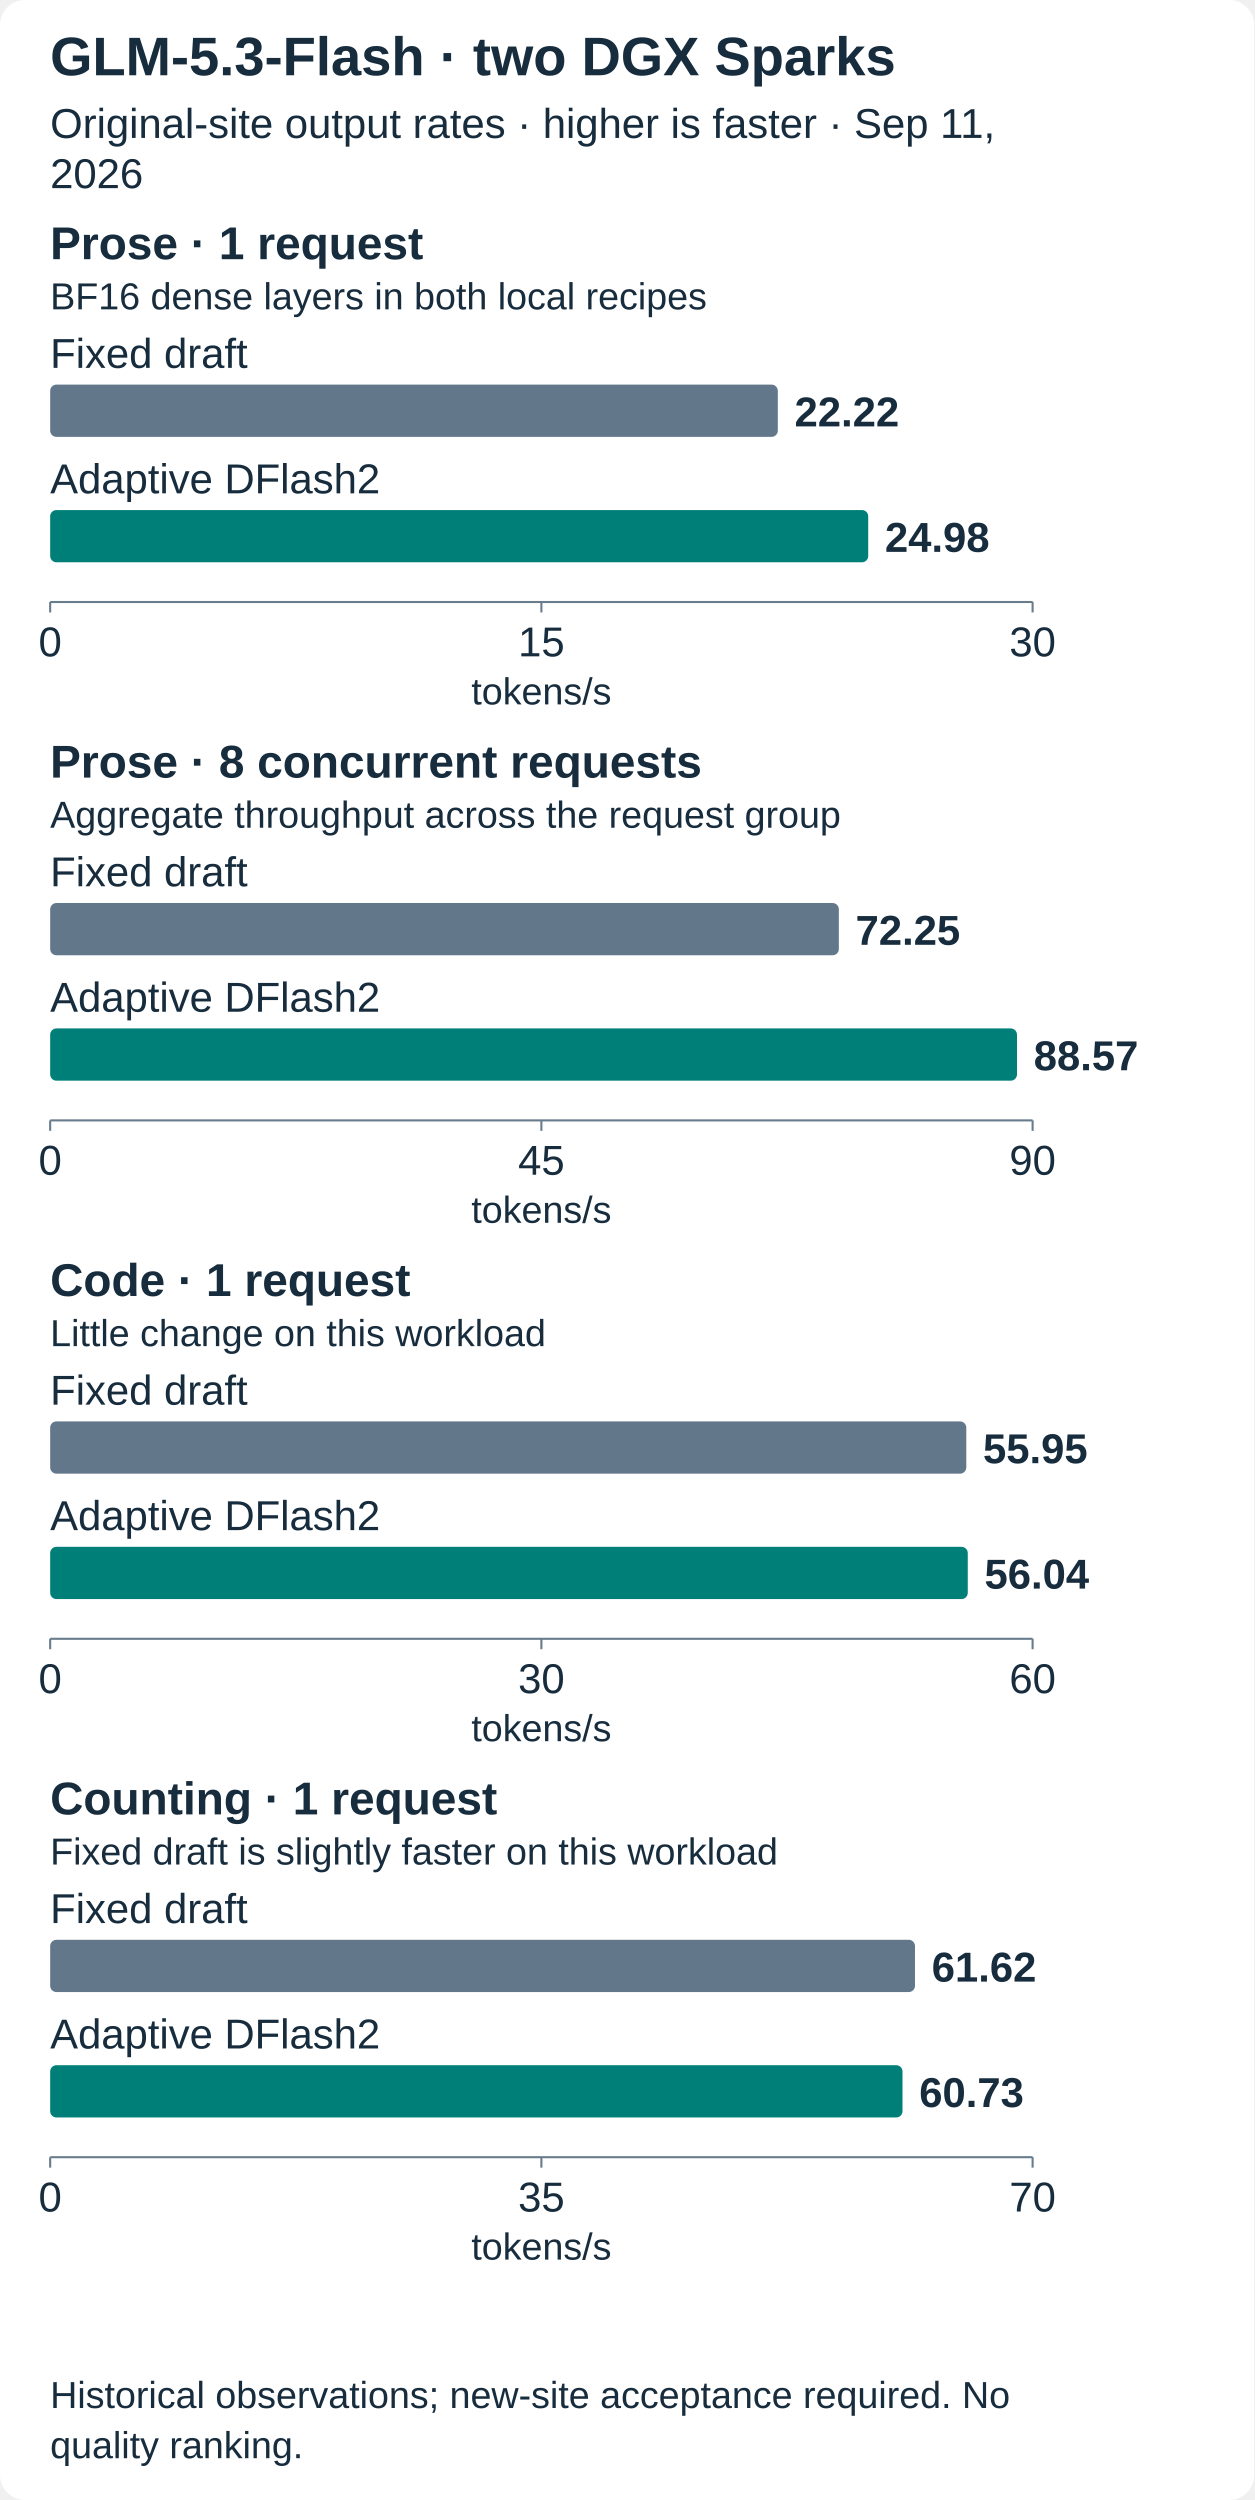
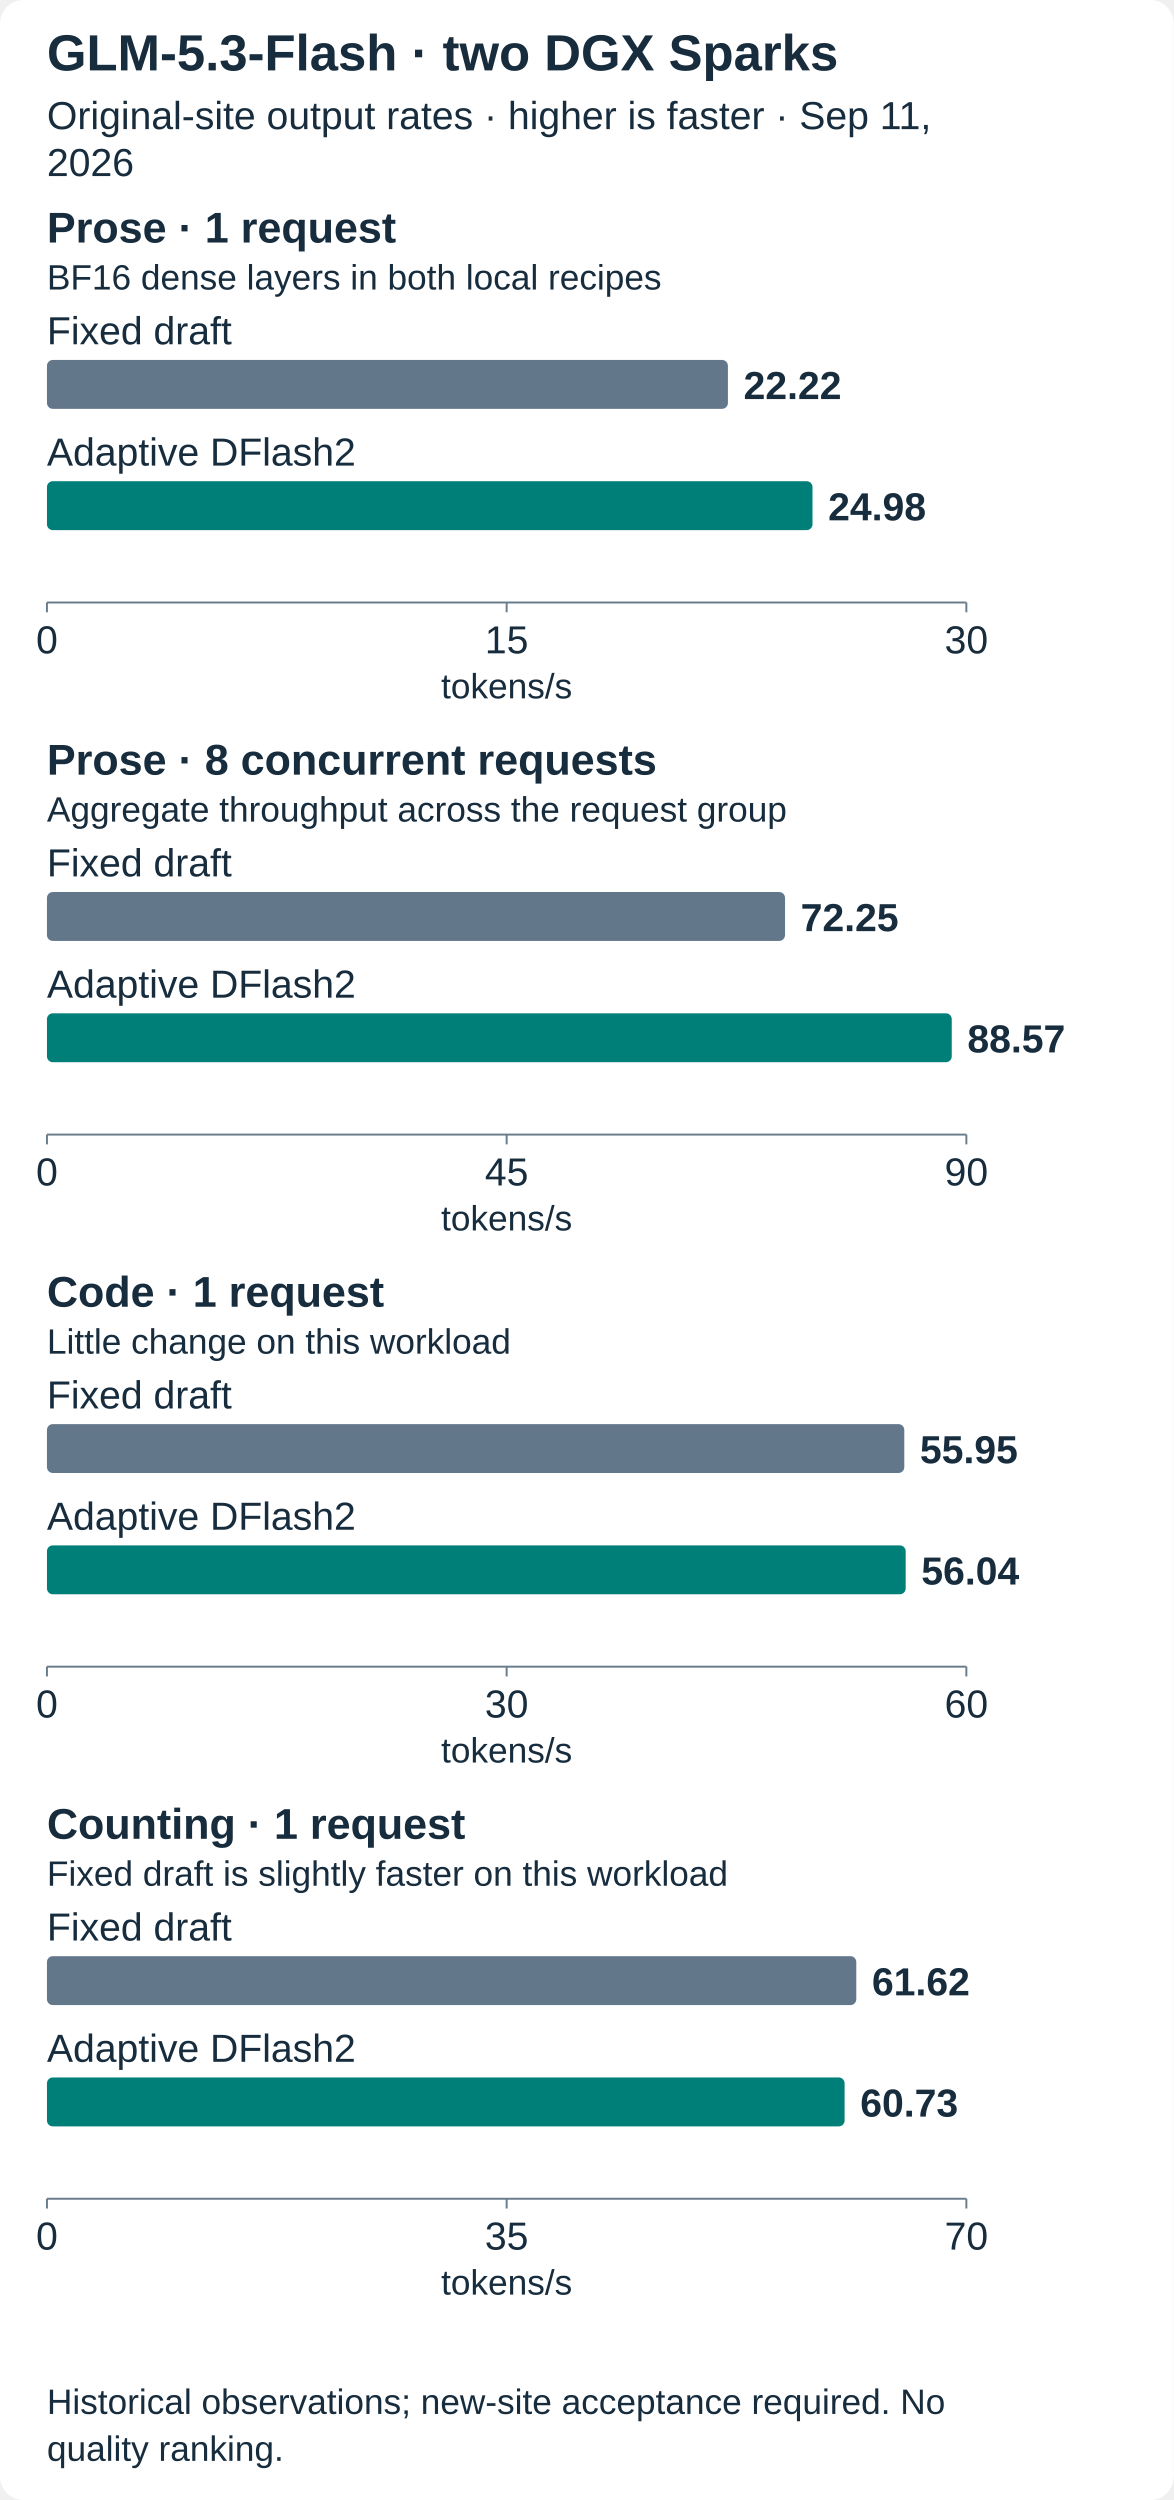
- <svg xmlns="http://www.w3.org/2000/svg" width="600" height="1196" viewBox="0 0 600 1196" role="img" aria-labelledby="title desc">
+ <svg xmlns="http://www.w3.org/2000/svg" width="600" height="1278" viewBox="0 0 600 1278" role="img" aria-labelledby="title desc">
  <rect width="100%" height="100%" rx="12" fill="#ffffff" />
  <g font-family="Arial, Helvetica, sans-serif" fill="#172c3d">
    <text x="24" y="36" font-size="26" font-weight="bold">GLM-5.3-Flash · two DGX Sparks</text>
    <text x="24" y="66" font-size="20">Original-site output rates · higher is faster · Sep 11,</text>
    <text x="24" y="90" font-size="20">2026</text>
    <text x="24" y="124" font-size="22" font-weight="bold">Prose · 1 request</text>
    <text x="24" y="148" font-size="18">BF16 dense layers in both local recipes</text>
    <text x="24" y="176" font-size="20">Fixed draft</text>
    <rect x="24" y="184" width="348.113" height="25" rx="3" fill="#63778b" />
    <text x="380.113" y="204" font-size="20" font-weight="bold">22.22</text>
-     <text x="24" y="236" font-size="20">Adaptive DFlash2</text>
-     <rect x="24" y="244" width="391.353" height="25" rx="3" fill="#007f79" />
-     <text x="423.353" y="264" font-size="20" font-weight="bold">24.98</text>
-     <path d="M 24 288 H 494" stroke="#687c8c" />
-     <path d="M 24 288 v 5" stroke="#687c8c" />
-     <text x="24" y="314" font-size="20" text-anchor="middle">0</text>
-     <path d="M 259.0 288 v 5" stroke="#687c8c" />
-     <text x="259.0" y="314" font-size="20" text-anchor="middle">15</text>
-     <path d="M 494 288 v 5" stroke="#687c8c" />
-     <text x="494" y="314" font-size="20" text-anchor="middle">30</text>
-     <text x="259.0" y="337" font-size="18" text-anchor="middle">tokens/s</text>
-     <text x="24" y="372" font-size="22" font-weight="bold">Prose · 8 concurrent requests</text>
-     <text x="24" y="396" font-size="18">Aggregate throughput across the request group</text>
-     <text x="24" y="424" font-size="20">Fixed draft</text>
-     <rect x="24" y="432" width="377.306" height="25" rx="3" fill="#63778b" />
-     <text x="409.306" y="452" font-size="20" font-weight="bold">72.25</text>
-     <text x="24" y="484" font-size="20">Adaptive DFlash2</text>
-     <rect x="24" y="492" width="462.532" height="25" rx="3" fill="#007f79" />
-     <text x="494.532" y="512" font-size="20" font-weight="bold">88.57</text>
-     <path d="M 24 536 H 494" stroke="#687c8c" />
-     <path d="M 24 536 v 5" stroke="#687c8c" />
-     <text x="24" y="562" font-size="20" text-anchor="middle">0</text>
-     <path d="M 259.0 536 v 5" stroke="#687c8c" />
-     <text x="259.0" y="562" font-size="20" text-anchor="middle">45</text>
-     <path d="M 494 536 v 5" stroke="#687c8c" />
-     <text x="494" y="562" font-size="20" text-anchor="middle">90</text>
-     <text x="259.0" y="585" font-size="18" text-anchor="middle">tokens/s</text>
-     <text x="24" y="620" font-size="22" font-weight="bold">Code · 1 request</text>
-     <text x="24" y="644" font-size="18">Little change on this workload</text>
-     <text x="24" y="672" font-size="20">Fixed draft</text>
-     <rect x="24" y="680" width="438.275" height="25" rx="3" fill="#63778b" />
-     <text x="470.275" y="700" font-size="20" font-weight="bold">55.95</text>
-     <text x="24" y="732" font-size="20">Adaptive DFlash2</text>
-     <rect x="24" y="740" width="438.980" height="25" rx="3" fill="#007f79" />
-     <text x="470.98" y="760" font-size="20" font-weight="bold">56.04</text>
-     <path d="M 24 784 H 494" stroke="#687c8c" />
-     <path d="M 24 784 v 5" stroke="#687c8c" />
-     <text x="24" y="810" font-size="20" text-anchor="middle">0</text>
-     <path d="M 259.0 784 v 5" stroke="#687c8c" />
-     <text x="259.0" y="810" font-size="20" text-anchor="middle">30</text>
-     <path d="M 494 784 v 5" stroke="#687c8c" />
-     <text x="494" y="810" font-size="20" text-anchor="middle">60</text>
-     <text x="259.0" y="833" font-size="18" text-anchor="middle">tokens/s</text>
-     <text x="24" y="868" font-size="22" font-weight="bold">Counting · 1 request</text>
-     <text x="24" y="892" font-size="18">Fixed draft is slightly faster on this workload</text>
-     <text x="24" y="920" font-size="20">Fixed draft</text>
-     <rect x="24" y="928" width="413.734" height="25" rx="3" fill="#63778b" />
-     <text x="445.734" y="948" font-size="20" font-weight="bold">61.62</text>
-     <text x="24" y="980" font-size="20">Adaptive DFlash2</text>
-     <rect x="24" y="988" width="407.759" height="25" rx="3" fill="#007f79" />
-     <text x="439.759" y="1008" font-size="20" font-weight="bold">60.73</text>
-     <path d="M 24 1032 H 494" stroke="#687c8c" />
-     <path d="M 24 1032 v 5" stroke="#687c8c" />
-     <text x="24" y="1058" font-size="20" text-anchor="middle">0</text>
-     <path d="M 259.0 1032 v 5" stroke="#687c8c" />
-     <text x="259.0" y="1058" font-size="20" text-anchor="middle">35</text>
-     <path d="M 494 1032 v 5" stroke="#687c8c" />
-     <text x="494" y="1058" font-size="20" text-anchor="middle">70</text>
-     <text x="259.0" y="1081" font-size="18" text-anchor="middle">tokens/s</text>
-     <text x="24" y="1152" font-size="18">Historical observations; new-site acceptance required. No</text>
-     <text x="24" y="1176" font-size="18">quality ranking.</text>
+     <text x="24" y="238" font-size="20">Adaptive DFlash2</text>
+     <rect x="24" y="246" width="391.353" height="25" rx="3" fill="#007f79" />
+     <text x="423.353" y="266" font-size="20" font-weight="bold">24.98</text>
+     <path d="M 24 308 H 494" stroke="#687c8c" />
+     <path d="M 24 308 v 5" stroke="#687c8c" />
+     <text x="24" y="334" font-size="20" text-anchor="middle">0</text>
+     <path d="M 259.0 308 v 5" stroke="#687c8c" />
+     <text x="259.0" y="334" font-size="20" text-anchor="middle">15</text>
+     <path d="M 494 308 v 5" stroke="#687c8c" />
+     <text x="494" y="334" font-size="20" text-anchor="middle">30</text>
+     <text x="259.0" y="357" font-size="18" text-anchor="middle">tokens/s</text>
+     <text x="24" y="396" font-size="22" font-weight="bold">Prose · 8 concurrent requests</text>
+     <text x="24" y="420" font-size="18">Aggregate throughput across the request group</text>
+     <text x="24" y="448" font-size="20">Fixed draft</text>
+     <rect x="24" y="456" width="377.306" height="25" rx="3" fill="#63778b" />
+     <text x="409.306" y="476" font-size="20" font-weight="bold">72.25</text>
+     <text x="24" y="510" font-size="20">Adaptive DFlash2</text>
+     <rect x="24" y="518" width="462.532" height="25" rx="3" fill="#007f79" />
+     <text x="494.532" y="538" font-size="20" font-weight="bold">88.57</text>
+     <path d="M 24 580 H 494" stroke="#687c8c" />
+     <path d="M 24 580 v 5" stroke="#687c8c" />
+     <text x="24" y="606" font-size="20" text-anchor="middle">0</text>
+     <path d="M 259.0 580 v 5" stroke="#687c8c" />
+     <text x="259.0" y="606" font-size="20" text-anchor="middle">45</text>
+     <path d="M 494 580 v 5" stroke="#687c8c" />
+     <text x="494" y="606" font-size="20" text-anchor="middle">90</text>
+     <text x="259.0" y="629" font-size="18" text-anchor="middle">tokens/s</text>
+     <text x="24" y="668" font-size="22" font-weight="bold">Code · 1 request</text>
+     <text x="24" y="692" font-size="18">Little change on this workload</text>
+     <text x="24" y="720" font-size="20">Fixed draft</text>
+     <rect x="24" y="728" width="438.275" height="25" rx="3" fill="#63778b" />
+     <text x="470.275" y="748" font-size="20" font-weight="bold">55.95</text>
+     <text x="24" y="782" font-size="20">Adaptive DFlash2</text>
+     <rect x="24" y="790" width="438.980" height="25" rx="3" fill="#007f79" />
+     <text x="470.98" y="810" font-size="20" font-weight="bold">56.04</text>
+     <path d="M 24 852 H 494" stroke="#687c8c" />
+     <path d="M 24 852 v 5" stroke="#687c8c" />
+     <text x="24" y="878" font-size="20" text-anchor="middle">0</text>
+     <path d="M 259.0 852 v 5" stroke="#687c8c" />
+     <text x="259.0" y="878" font-size="20" text-anchor="middle">30</text>
+     <path d="M 494 852 v 5" stroke="#687c8c" />
+     <text x="494" y="878" font-size="20" text-anchor="middle">60</text>
+     <text x="259.0" y="901" font-size="18" text-anchor="middle">tokens/s</text>
+     <text x="24" y="940" font-size="22" font-weight="bold">Counting · 1 request</text>
+     <text x="24" y="964" font-size="18">Fixed draft is slightly faster on this workload</text>
+     <text x="24" y="992" font-size="20">Fixed draft</text>
+     <rect x="24" y="1000" width="413.734" height="25" rx="3" fill="#63778b" />
+     <text x="445.734" y="1020" font-size="20" font-weight="bold">61.62</text>
+     <text x="24" y="1054" font-size="20">Adaptive DFlash2</text>
+     <rect x="24" y="1062" width="407.759" height="25" rx="3" fill="#007f79" />
+     <text x="439.759" y="1082" font-size="20" font-weight="bold">60.73</text>
+     <path d="M 24 1124 H 494" stroke="#687c8c" />
+     <path d="M 24 1124 v 5" stroke="#687c8c" />
+     <text x="24" y="1150" font-size="20" text-anchor="middle">0</text>
+     <path d="M 259.0 1124 v 5" stroke="#687c8c" />
+     <text x="259.0" y="1150" font-size="20" text-anchor="middle">35</text>
+     <path d="M 494 1124 v 5" stroke="#687c8c" />
+     <text x="494" y="1150" font-size="20" text-anchor="middle">70</text>
+     <text x="259.0" y="1173" font-size="18" text-anchor="middle">tokens/s</text>
+     <text x="24" y="1234" font-size="18">Historical observations; new-site acceptance required. No</text>
+     <text x="24" y="1258" font-size="18">quality ranking.</text>
  </g>
</svg>
